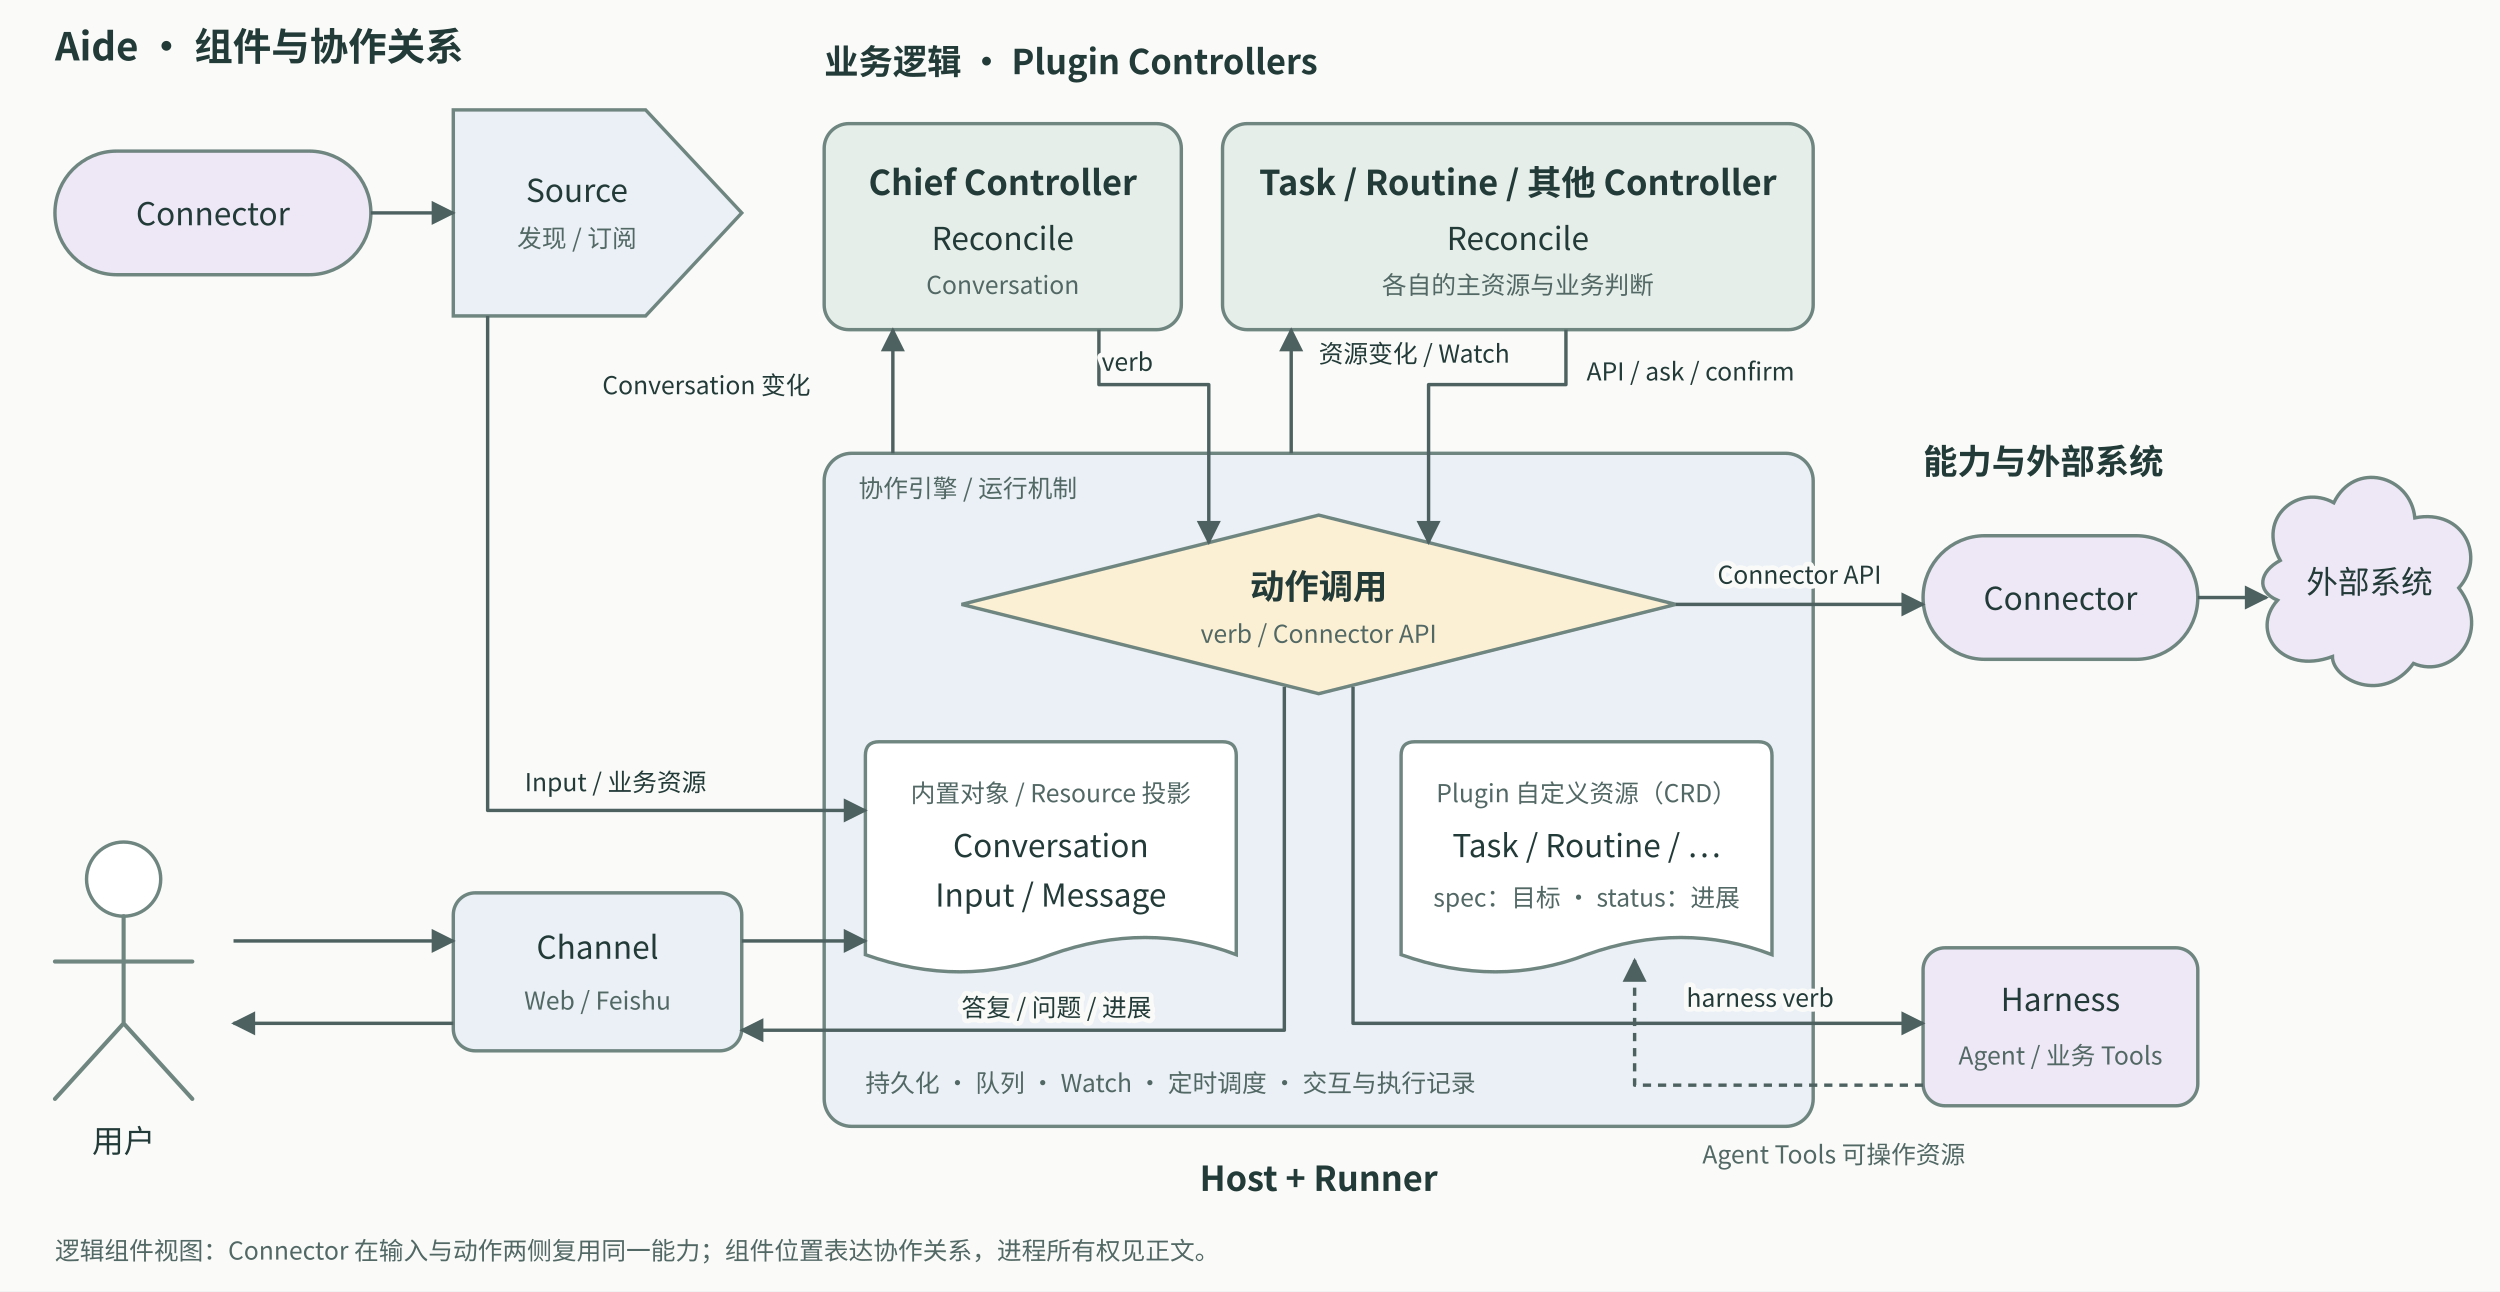
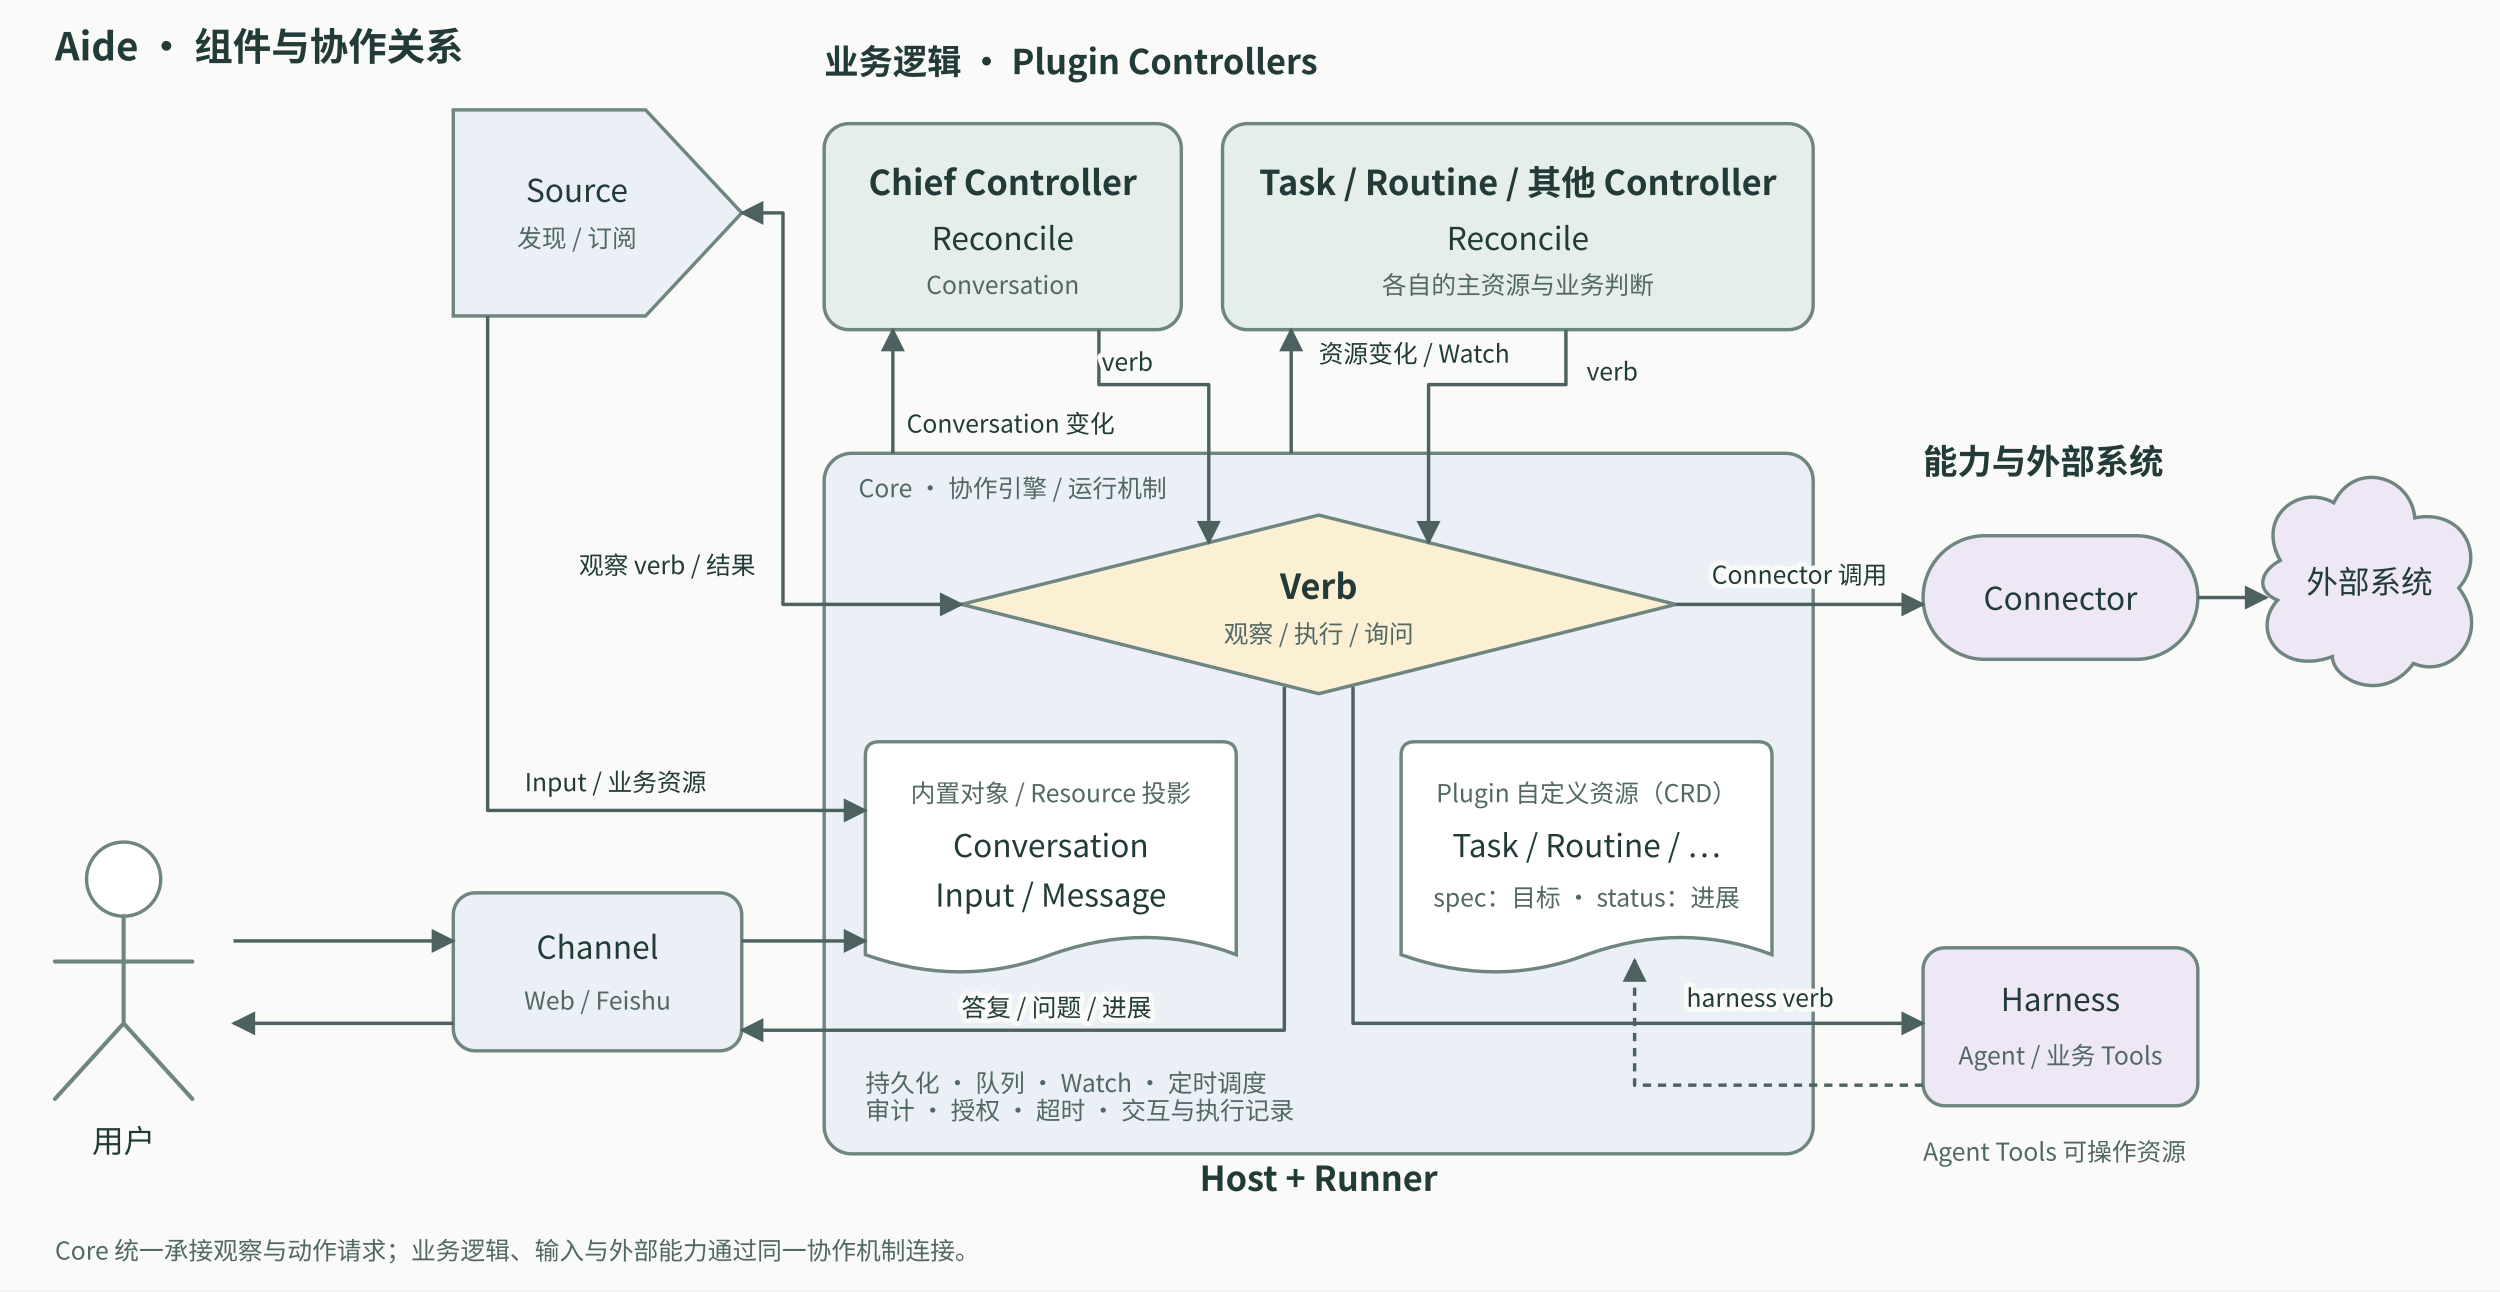
<svg xmlns="http://www.w3.org/2000/svg" width="1820" height="940" viewBox="0 0 1820 940" role="img" aria-labelledby="title desc">
  <defs>
    <marker id="arrow" viewBox="0 0 10 10" refX="9" refY="5" markerWidth="7" markerHeight="7" orient="auto-start-reverse">
      <path d="M0 0 L10 5 L0 10z" fill="#4d6260" />
    </marker>
    <style>
      text { font-family: -apple-system, BlinkMacSystemFont, 'PingFang SC', 'Noto Sans CJK SC', sans-serif; fill: #233b38; }
      .title { font-size: 28px; font-weight: 650; }
      .heading { font-size: 25px; font-weight: 600; }
      .body { font-size: 23px; }
      .small { font-size: 18px; fill: #526864; }
      .box { stroke: #6f8580; stroke-width: 2.5; }
      .flow { fill: none; stroke: #4d6260; stroke-width: 2.5; marker-end: url(#arrow); stroke-linejoin: round; }
      .label { font-size: 18px; paint-order: stroke; stroke: #fafbf9; stroke-width: 7px; stroke-linejoin: round; }
    </style>
  </defs>
  <rect width="1820" height="940" fill="#fafbf9" />
  <text x="40" y="44" class="title">Aide · 组件与协作关系</text>
  <text x="600" y="54" class="heading">业务逻辑 · Plugin Controllers</text>
-   <rect x="40" y="110" width="230" height="90" rx="45" class="box" fill="#eee8f6" />
-   <text x="155" y="164" text-anchor="middle" class="body">Connector</text>
  <path d="M330 80 H470 L540 155 L470 230 H330 Z" class="box" fill="#eaf0f6" />
  <text x="420" y="147" text-anchor="middle" class="body">Source</text>
  <text x="420" y="180" text-anchor="middle" class="small">发现 / 订阅</text>
-   <path d="M270 155 H330" class="flow" />
  <circle cx="90" cy="640" r="27" class="box" fill="#fff" />
  <path d="M90 667 V745 M40 700 H140 M90 745 L40 800 M90 745 L140 800" fill="none" stroke="#6f8580" stroke-width="3" stroke-linecap="round" />
  <text x="90" y="839" text-anchor="middle" class="body">用户</text>
  <rect x="330" y="650" width="210" height="115" rx="16" class="box" fill="#eaf0f6" />
  <text x="435" y="698" text-anchor="middle" class="body">Channel</text>
  <text x="435" y="735" text-anchor="middle" class="small">Web / Feishu</text>
  <path d="M170 685 H330" class="flow" />
  <path d="M330 745 H170" class="flow" />
  <rect x="600" y="90" width="260" height="150" rx="18" class="box" fill="#e6eee9" />
  <text x="730" y="142" text-anchor="middle" class="heading">Chief Controller</text>
  <text x="730" y="182" text-anchor="middle" class="body">Reconcile</text>
  <text x="730" y="214" text-anchor="middle" class="small">Conversation</text>
  <rect x="890" y="90" width="430" height="150" rx="18" class="box" fill="#e6eee9" />
  <text x="1105" y="142" text-anchor="middle" class="heading">Task / Routine / 其他 Controller</text>
  <text x="1105" y="182" text-anchor="middle" class="body">Reconcile</text>
  <text x="1105" y="214" text-anchor="middle" class="small">各自的主资源与业务判断</text>
-   <rect x="600" y="330" width="720" height="490" rx="20" class="box" fill="#eaf0f6" />
-   <text x="625" y="362" class="small">协作引擎 / 运行机制</text>
+   <rect x="600" y="330" width="720" height="510" rx="20" class="box" fill="#eaf0f6" />
+   <text x="625" y="362" class="small">Core · 协作引擎 / 运行机制</text>
  <path d="M700 440 L960 375 L1220 440 L960 505 Z" class="box" fill="#fcf0d4" />
-   <text x="960" y="436" text-anchor="middle" class="heading">动作调用</text>
-   <text x="960" y="468" text-anchor="middle" class="small">verb / Connector API</text>
+   <text x="960" y="436" text-anchor="middle" class="heading">Verb</text>
+   <text x="960" y="468" text-anchor="middle" class="small">观察 / 执行 / 询问</text>
  <path d="M630 550 Q630 540 640 540 H890 Q900 540 900 550 V695 Q835 670 765 695 Q700 720 630 695 Z" class="box" fill="#fff" />
  <text x="765" y="584" text-anchor="middle" class="small">内置对象 / Resource 投影</text>
  <text x="765" y="624" text-anchor="middle" class="body">Conversation</text>
  <text x="765" y="660" text-anchor="middle" class="body">Input / Message</text>
  <path d="M1020 550 Q1020 540 1030 540 H1280 Q1290 540 1290 550 V695 Q1225 670 1155 695 Q1090 720 1020 695 Z" class="box" fill="#fff" />
  <text x="1155" y="584" text-anchor="middle" class="small">Plugin 自定义资源（CRD）</text>
  <text x="1155" y="624" text-anchor="middle" class="body">Task / Routine / …</text>
  <text x="1155" y="660" text-anchor="middle" class="small">spec：目标 · status：进展</text>
-   <text x="630" y="795" class="small">持久化 · 队列 · Watch · 定时调度 · 交互与执行记录</text>
+   <text x="630" y="795" class="small">持久化 · 队列 · Watch · 定时调度</text>
+   <text x="630" y="815" class="small">审计 · 授权 · 超时 · 交互与执行记录</text>
  <text x="960" y="867" text-anchor="middle" class="heading">Host + Runner</text>
  <text x="1400" y="345" class="heading">能力与外部系统</text>
  <rect x="1400" y="390" width="200" height="90" rx="45" class="box" fill="#eee8f6" />
  <text x="1500" y="444" text-anchor="middle" class="body">Connector</text>
  <path d="M1660 408 C1642 376 1674 352 1699 366 C1714 335 1755 346 1758 377 C1794 370 1810 406 1790 428 C1815 461 1785 495 1757 483 C1735 513 1698 495 1698 478 C1660 492 1638 459 1658 437 C1642 430 1645 416 1660 408 Z" class="box" fill="#eee8f6" />
  <text x="1725" y="432" text-anchor="middle" class="body">外部系统</text>
  <rect x="1400" y="690" width="200" height="115" rx="16" class="box" fill="#eee8f6" />
  <text x="1500" y="736" text-anchor="middle" class="body">Harness</text>
  <text x="1500" y="775" text-anchor="middle" class="small">Agent / 业务 Tools</text>
+   <path d="M540 155 H570 V440 H700" class="flow" marker-start="url(#arrow)" />
+   <text x="550" y="418" text-anchor="end" class="label">观察 verb / 结果</text>
  <path d="M355 230 V590 H630" class="flow" />
  <text x="382" y="576" class="label">Input / 业务资源</text>
  <path d="M540 685 H630" class="flow" />
  <path d="M650 330 V240" class="flow" />
-   <text x="590" y="287" text-anchor="end" class="label">Conversation 变化</text>
+   <text x="660" y="315" text-anchor="start" class="label">Conversation 变化</text>
  <path d="M940 330 V240" class="flow" />
  <text x="960" y="264" class="label">资源变化 / Watch</text>
  <path d="M800 240 V280 H880 V395" class="flow" />
  <text x="802" y="270" class="label">verb</text>
  <path d="M1140 240 V280 H1040 V395" class="flow" />
-   <text x="1155" y="277" class="label">API / ask / confirm</text>
+   <text x="1155" y="277" class="label">verb</text>
  <path d="M1220 440 H1400" class="flow" />
-   <text x="1310" y="425" text-anchor="middle" class="label">Connector API</text>
+   <text x="1310" y="425" text-anchor="middle" class="label">Connector 调用</text>
  <path d="M1600 435 H1650" class="flow" />
  <path d="M935 500 V750 H540" class="flow" />
  <text x="700" y="740" class="label">答复 / 问题 / 进展</text>
  <path d="M985 500 V745 H1400" class="flow" />
  <text x="1335" y="733" text-anchor="end" class="label">harness verb</text>
  <path d="M1400 790 H1190 V699" class="flow" stroke-dasharray="6 5" />
-   <text x="1335" y="847" text-anchor="middle" class="small">Agent Tools 可操作资源</text>
-   <text x="40" y="917" class="small">逻辑组件视图：Connector 在输入与动作两侧复用同一能力；组件位置表达协作关系，进程所有权见正文。</text>
+   <text x="1400" y="845" text-anchor="start" class="small">Agent Tools 可操作资源</text>
+   <text x="40" y="917" class="small">Core 统一承接观察与动作请求；业务逻辑、输入与外部能力通过同一协作机制连接。</text>
</svg>
